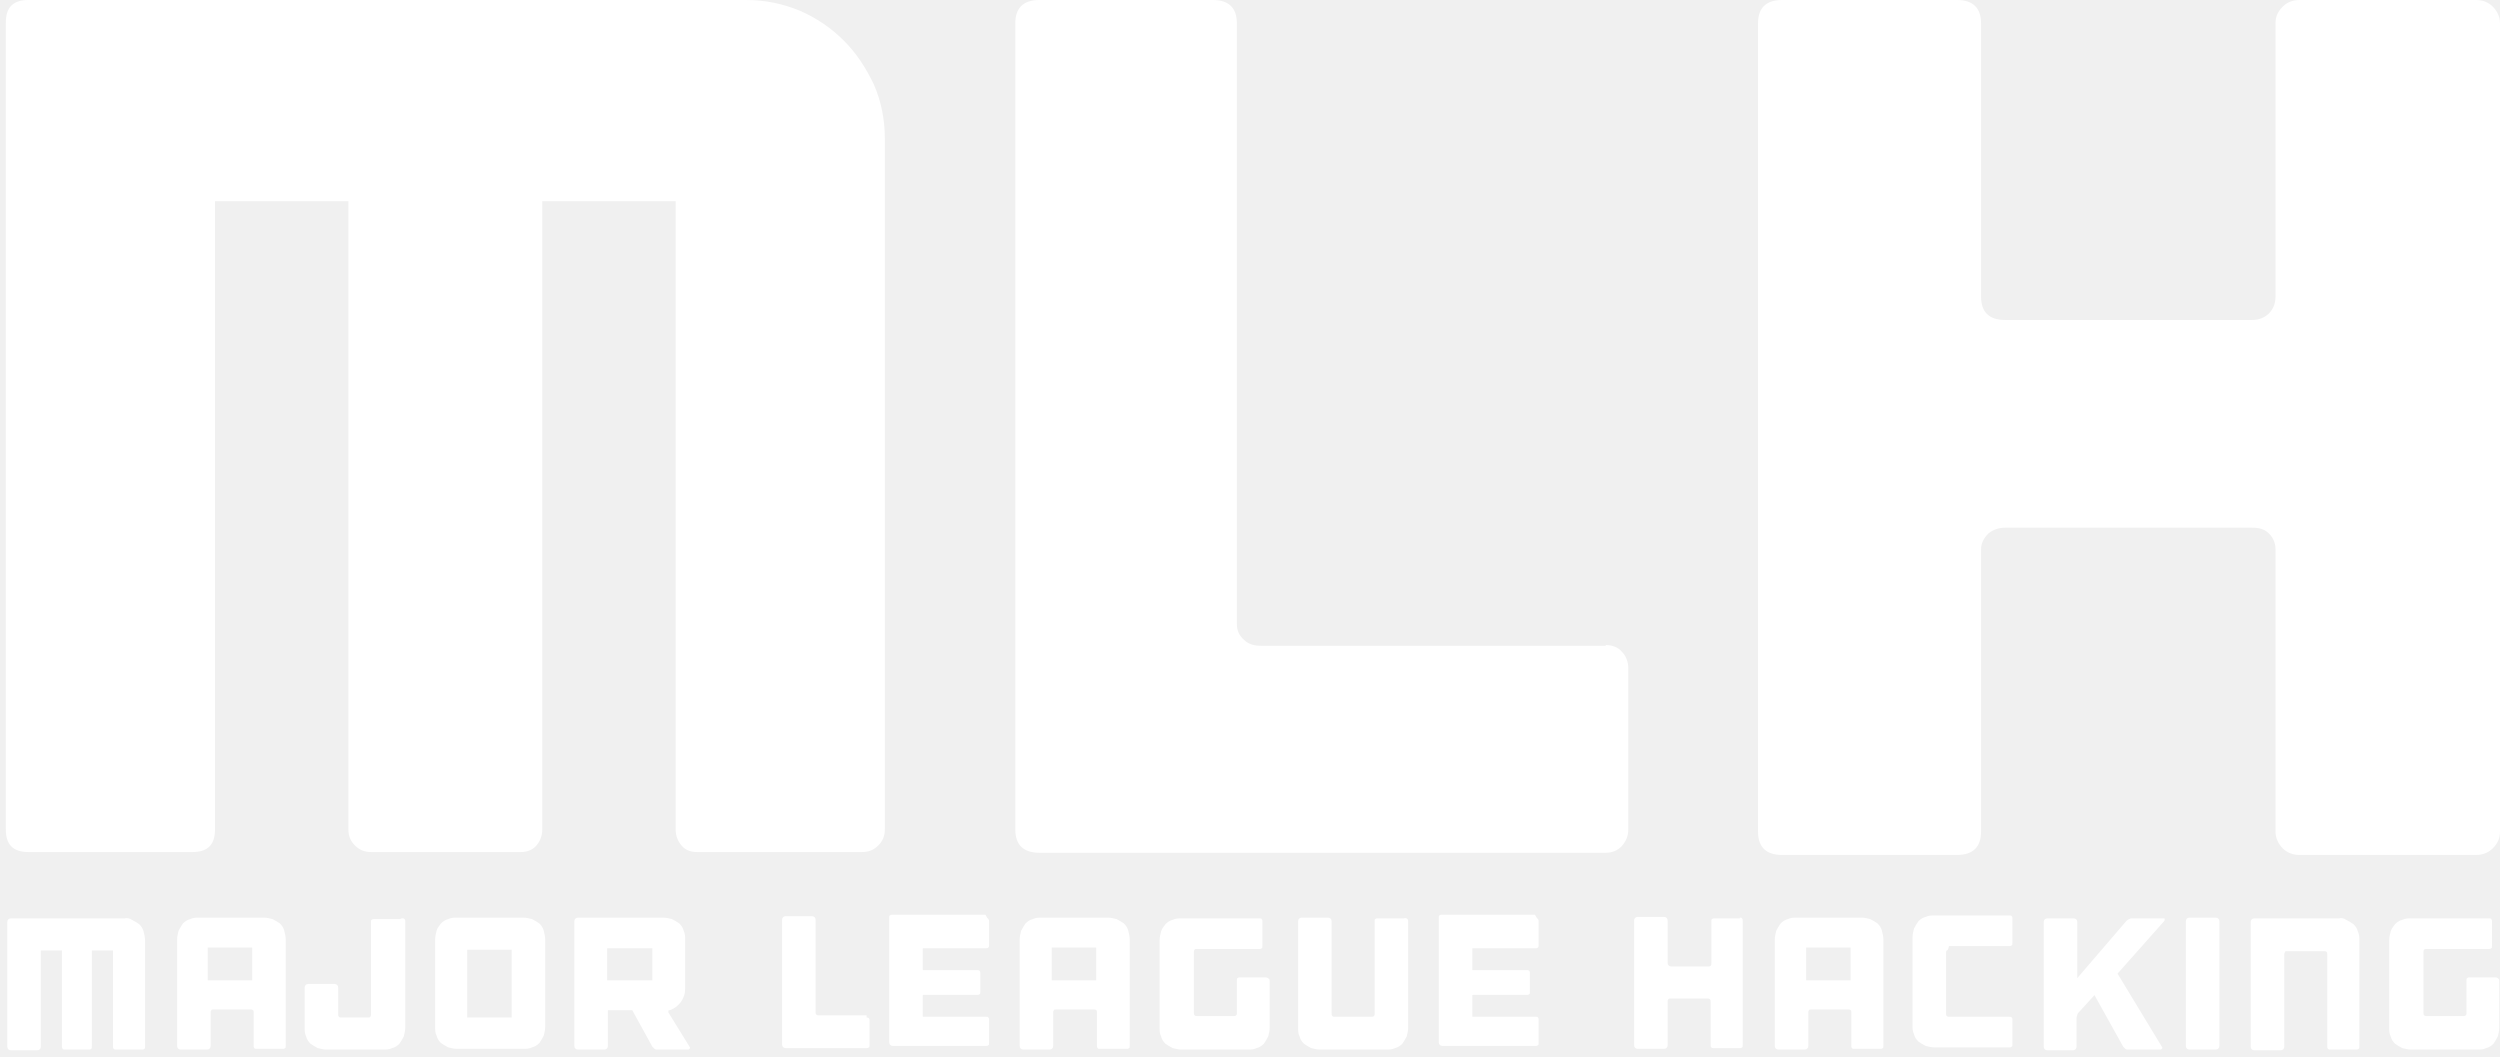
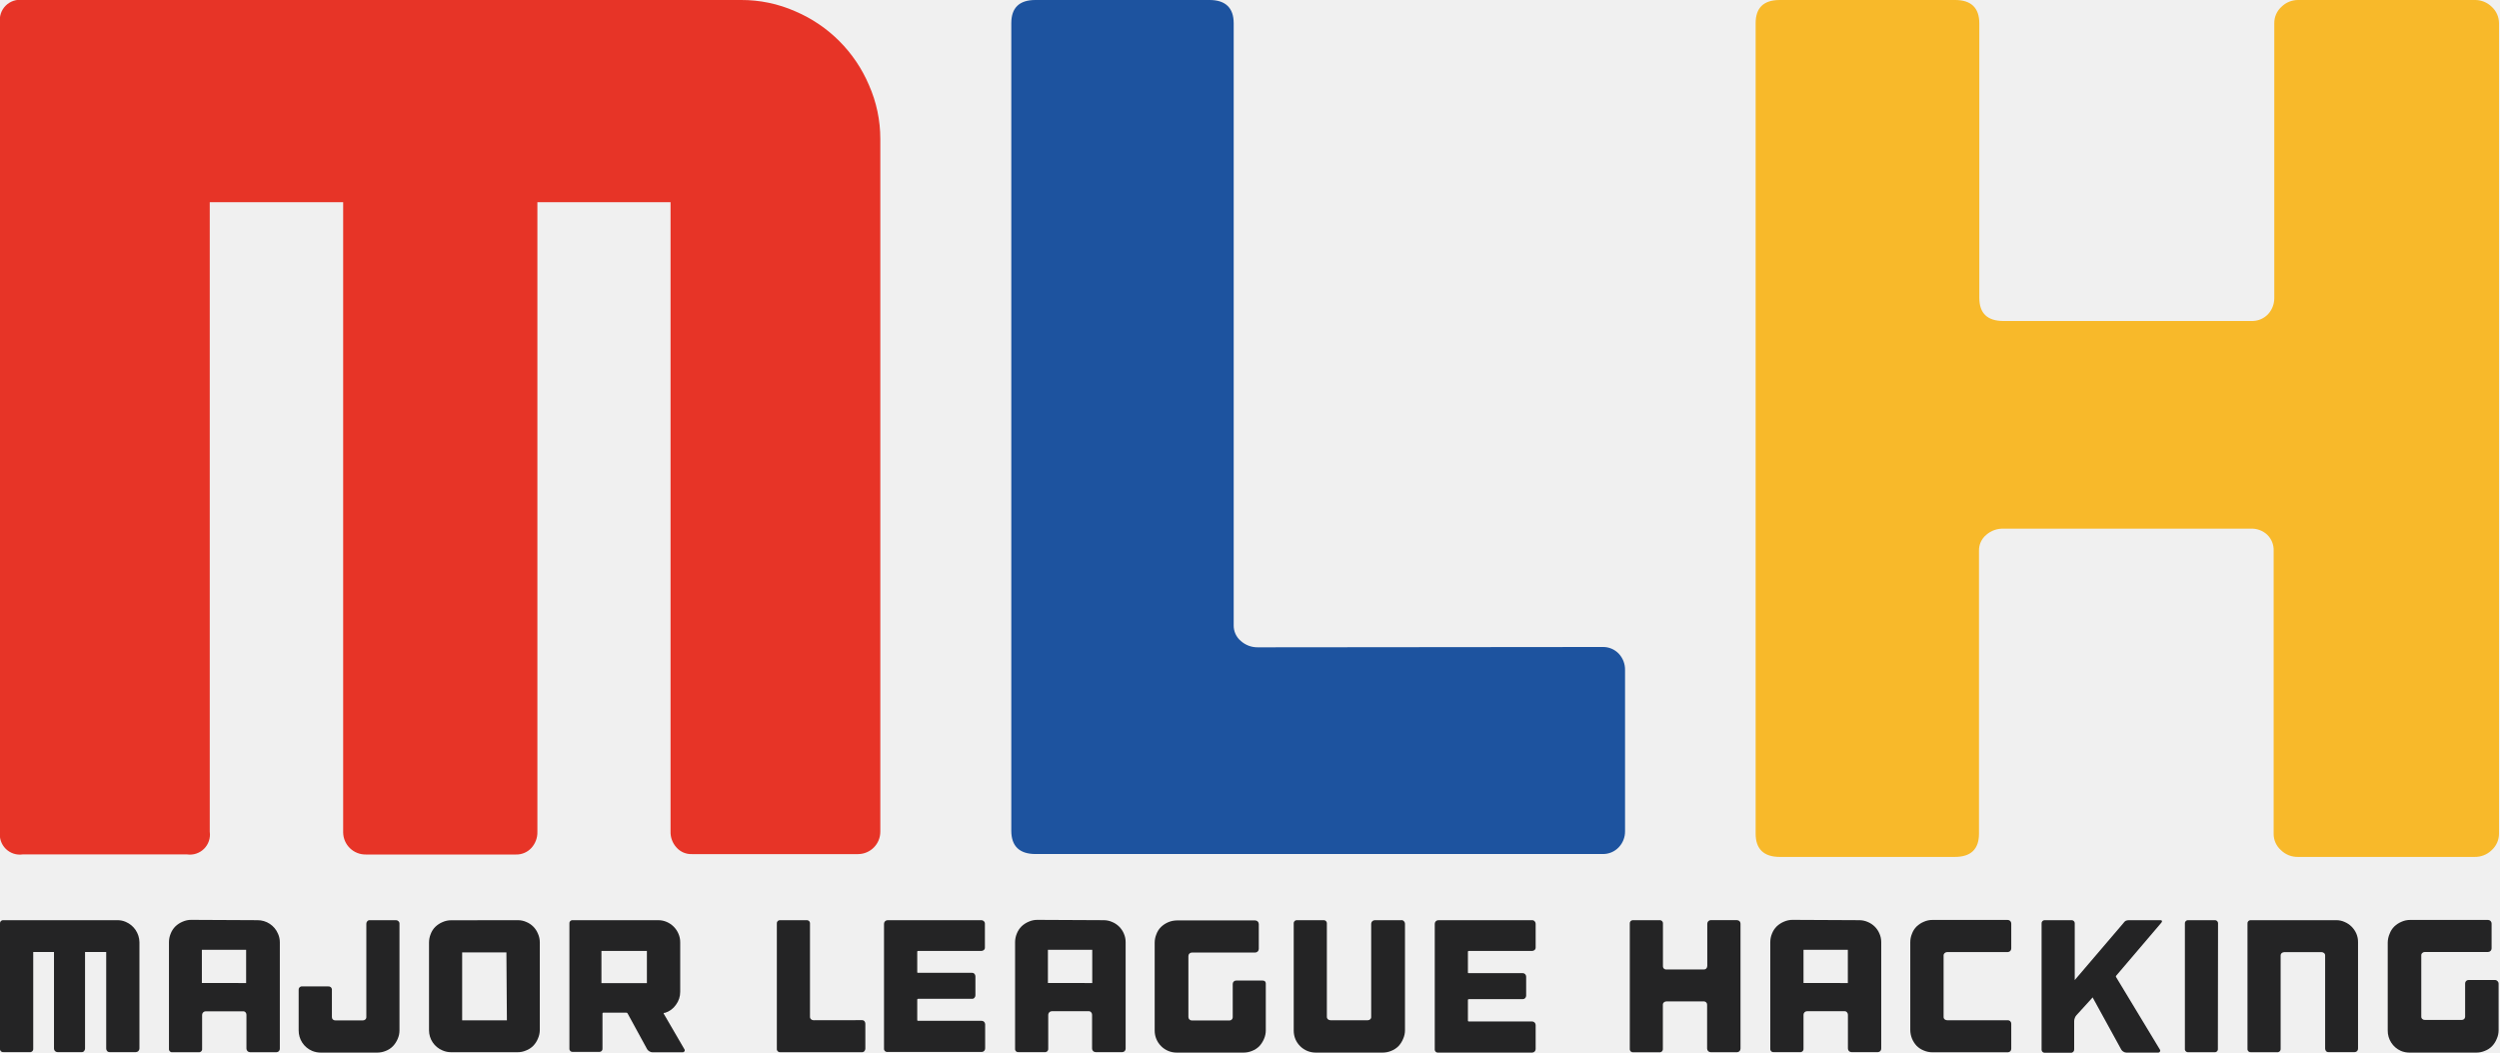
- <svg xmlns="http://www.w3.org/2000/svg" width="343px" height="145px" viewBox="0 0 343 145" version="1.1">
-   <defs />
-   <g id="Page-1" stroke="none" stroke-width="1" fill="none" fill-rule="evenodd">
-     <g id="mlh-logo-white" fill="#FFFFFF">
-       <g id="Layer_1_1_">
-         <g>
-           <g id="Group" transform="translate(1, 125)">
-             <path d="M17.1,1.2 C17.5,1.4 17.8,1.6 18.1,1.8 C18.4,2.1 18.6,2.4 18.7,2.8 C18.8,3.2 18.9,3.6 18.9,4 L18.9,18.6 C18.9,18.7 18.9,18.9 18.8,18.9 C18.7,19 18.6,19 18.5,19 L14.9,19 C14.8,19 14.7,19 14.6,18.9 C14.5,18.8 14.5,18.7 14.5,18.6 L14.5,5.4 L11.6,5.4 L11.6,18.6 C11.6,18.7 11.6,18.9 11.5,18.9 C11.4,19 11.3,19 11.2,19 L7.9,19 C7.8,19 7.6,19 7.6,18.9 C7.5,18.8 7.5,18.7 7.5,18.6 L7.5,5.4 L4.6,5.4 L4.6,18.6 C4.6,18.9 4.4,19.1 4.1,19.1 L0.5,19.1 C0.2,19.1 -1.13686838e-13,18.9 -1.13686838e-13,18.6 L-1.13686838e-13,1.5 C-1.13686838e-13,1.2 0.2,1 0.5,1 L16.1,1 C16.4,0.9 16.8,1 17.1,1.2 L17.1,1.2 Z" id="Shape" />
-             <path d="M35.2,0.9 C35.6,0.9 36,1 36.4,1.1 C36.8,1.3 37.1,1.5 37.4,1.7 C37.7,2 37.9,2.3 38,2.7 C38.1,3.1 38.2,3.5 38.2,3.9 L38.2,18.5 C38.2,18.6 38.2,18.8 38.1,18.8 C38,18.9 37.9,18.9 37.8,18.9 L34.2,18.9 C34.1,18.9 33.9,18.9 33.9,18.8 C33.8,18.7 33.8,18.6 33.8,18.5 L33.8,13.9 C33.8,13.8 33.8,13.6 33.7,13.6 C33.6,13.5 33.5,13.5 33.4,13.5 L28.3,13.5 C28.2,13.5 28,13.5 28,13.6 C27.9,13.7 27.9,13.8 27.9,13.9 L27.9,18.5 C27.9,18.8 27.7,19 27.4,19 L23.8,19 C23.5,19 23.3,18.8 23.3,18.5 L23.3,3.9 C23.3,3.5 23.4,3.1 23.5,2.7 C23.7,2.3 23.9,2 24.1,1.7 C24.4,1.4 24.7,1.2 25.1,1.1 C25.5,0.9 25.9,0.9 26.3,0.9 L35.2,0.9 L35.2,0.9 Z M33.6,9.5 L33.6,5 L27.5,5 L27.5,9.5 L33.6,9.5 L33.6,9.5 Z" id="Shape" />
-             <path d="M54.5,1.1 C54.6,1.2 54.6,1.3 54.6,1.4 L54.6,16 C54.6,16.4 54.5,16.8 54.4,17.2 C54.2,17.6 54,17.9 53.8,18.2 C53.5,18.5 53.2,18.7 52.8,18.8 C52.4,19 52,19 51.6,19 L43.8,19 C43.4,19 43,18.9 42.6,18.8 C42.2,18.6 41.9,18.4 41.6,18.2 C41.3,17.9 41.1,17.6 41,17.2 C40.8,16.8 40.8,16.4 40.8,16 L40.8,10.5 C40.8,10.2 41,10 41.3,10 L44.9,10 C45.2,10 45.4,10.2 45.4,10.5 L45.4,14.2 C45.4,14.3 45.4,14.4 45.5,14.5 C45.6,14.6 45.7,14.6 45.8,14.6 L49.5,14.6 C49.6,14.6 49.8,14.6 49.8,14.5 C49.9,14.4 49.9,14.3 49.9,14.2 L49.9,1.5 C49.9,1.4 49.9,1.2 50,1.2 C50.1,1.1 50.2,1.1 50.3,1.1 L53.9,1.1 C54.2,0.9 54.4,1 54.5,1.1 L54.5,1.1 Z" id="Shape" />
-             <path d="M70.8,0.9 C71.2,0.9 71.6,1 72,1.1 C72.4,1.3 72.7,1.5 73,1.7 C73.3,2 73.5,2.3 73.6,2.7 C73.7,3.1 73.8,3.5 73.8,3.9 L73.8,15.9 C73.8,16.3 73.7,16.7 73.6,17.1 C73.4,17.5 73.2,17.8 73,18.1 C72.7,18.4 72.4,18.6 72,18.7 C71.6,18.9 71.2,18.9 70.8,18.9 L61.7,18.9 C61.3,18.9 60.9,18.8 60.5,18.7 C60.1,18.5 59.8,18.3 59.5,18.1 C59.2,17.8 59,17.5 58.9,17.1 C58.7,16.7 58.7,16.3 58.7,15.9 L58.7,3.9 C58.7,3.5 58.8,3.1 58.9,2.7 C59,2.3 59.3,2 59.5,1.7 C59.8,1.4 60.1,1.2 60.5,1.1 C60.9,0.9 61.3,0.9 61.7,0.9 L70.8,0.9 L70.8,0.9 Z M69.2,5.3 L63.1,5.3 L63.1,14.6 L69.2,14.6 L69.2,5.3 L69.2,5.3 Z" id="Shape" />
-             <path d="M93.6,18.6 C93.7,18.7 93.7,18.8 93.6,18.9 C93.5,19 93.5,19 93.3,19 L89.2,19 C89.1,19 88.9,19 88.8,18.9 L88.5,18.6 L85.8,13.7 C85.8,13.6 85.7,13.6 85.6,13.6 L82.5,13.6 C82.4,13.6 82.4,13.6 82.4,13.7 L82.4,18.5 C82.4,18.8 82.2,19 81.9,19 L78.3,19 C78,19 77.8,18.8 77.8,18.5 L77.8,1.4 C77.8,1.1 78,0.9 78.3,0.9 L90,0.9 C90.4,0.9 90.8,1 91.2,1.1 C91.6,1.3 91.9,1.5 92.2,1.7 C92.5,2 92.7,2.3 92.8,2.7 C93,3.1 93,3.5 93,3.9 L93,10.7 C93,11.4 92.8,11.9 92.4,12.5 C92,13 91.5,13.4 90.9,13.6 L90.8,13.6 C90.7,13.6 90.7,13.7 90.7,13.8 L90.7,13.9 L93.6,18.6 L93.6,18.6 Z M88.5,5.1 L82.3,5.1 L82.3,9.5 L88.5,9.5 L88.5,5.1 L88.5,5.1 Z" id="Shape" />
-             <path d="M117.9,14.6 C118,14.6 118.1,14.6 118.2,14.7 C118.3,14.8 118.3,14.9 118.3,15 L118.3,18.4 C118.3,18.5 118.3,18.7 118.2,18.7 C118.1,18.8 118,18.8 117.9,18.8 L106.8,18.8 C106.5,18.8 106.3,18.6 106.3,18.3 L106.3,1.2 C106.3,0.9 106.5,0.7 106.8,0.7 L110.4,0.7 C110.7,0.7 110.9,0.9 110.9,1.2 L110.9,13.9 C110.9,14 110.9,14.1 111,14.2 C111.1,14.3 111.2,14.3 111.3,14.3 L117.9,14.3 L117.9,14.6 L117.9,14.6 Z" id="Shape" />
-             <path d="M134.6,1.1 C134.7,1.2 134.7,1.3 134.7,1.4 L134.7,2.9 L134.7,3.7 L134.7,4.7 C134.7,4.8 134.7,4.9 134.6,5 C134.5,5.1 134.4,5.1 134.3,5.1 L132.5,5.1 L127.1,5.1 L125.7,5.1 C125.6,5.1 125.6,5.1 125.6,5.2 L125.6,8 C125.6,8.1 125.6,8.1 125.7,8.1 L133.1,8.1 C133.2,8.1 133.3,8.1 133.4,8.2 C133.5,8.3 133.5,8.4 133.5,8.5 L133.5,11.1 C133.5,11.2 133.5,11.4 133.4,11.4 C133.3,11.5 133.2,11.5 133.1,11.5 L125.7,11.5 C125.6,11.5 125.6,11.5 125.6,11.6 L125.6,12.9 L125.6,12.9 L125.6,14.4 C125.6,14.5 125.6,14.5 125.7,14.5 L126.8,14.5 L132.6,14.5 L134.3,14.5 C134.4,14.5 134.6,14.5 134.6,14.6 C134.7,14.7 134.7,14.8 134.7,14.9 L134.7,15.9 L134.7,17.2 L134.7,18.1 C134.7,18.2 134.7,18.4 134.6,18.4 C134.5,18.5 134.4,18.5 134.3,18.5 L132.8,18.5 L123,18.5 L121.5,18.5 C121.2,18.5 121,18.3 121,18 L121,17.1 L121,2.1 L121,0.9 C121,0.8 121,0.6 121.1,0.6 C121.2,0.5 121.3,0.5 121.4,0.5 L123.3,0.5 L133.4,0.5 L134.2,0.5 C134.4,0.9 134.5,1 134.6,1.1 L134.6,1.1 Z" id="Shape" />
-             <path d="M151,0.9 C151.4,0.9 151.8,1 152.2,1.1 C152.6,1.3 152.9,1.5 153.2,1.7 C153.5,2 153.7,2.3 153.8,2.7 C153.9,3.1 154,3.5 154,3.9 L154,18.5 C154,18.6 154,18.8 153.9,18.8 C153.8,18.9 153.7,18.9 153.6,18.9 L149.9,18.9 C149.8,18.9 149.6,18.9 149.6,18.8 C149.5,18.7 149.5,18.6 149.5,18.5 L149.5,13.9 C149.5,13.8 149.5,13.6 149.4,13.6 C149.3,13.5 149.2,13.5 149.1,13.5 L143.9,13.5 C143.8,13.5 143.6,13.5 143.6,13.6 C143.5,13.7 143.5,13.8 143.5,13.9 L143.5,18.5 C143.5,18.8 143.3,19 143,19 L139.4,19 C139.1,19 138.9,18.8 138.9,18.5 L138.9,3.9 C138.9,3.5 139,3.1 139.1,2.7 C139.3,2.3 139.5,2 139.7,1.7 C140,1.4 140.3,1.2 140.7,1.1 C141.1,0.9 141.5,0.9 141.9,0.9 L151,0.9 L151,0.9 Z M149.4,9.5 L149.4,5 L143.3,5 L143.3,9.5 L149.4,9.5 L149.4,9.5 Z" id="Shape" />
-             <path d="M173.1,9.3 C173.2,9.4 173.2,9.5 173.2,9.6 L173.2,16 C173.2,16.4 173.1,16.8 173,17.2 C172.8,17.6 172.6,17.9 172.4,18.2 C172.1,18.5 171.8,18.7 171.4,18.8 C171,19 170.6,19 170.2,19 L161.1,19 C160.7,19 160.3,18.9 159.9,18.8 C159.5,18.6 159.2,18.4 158.9,18.2 C158.6,17.9 158.4,17.6 158.3,17.2 C158.1,16.8 158.1,16.4 158.1,16 L158.1,4 C158.1,3.6 158.2,3.2 158.3,2.8 C158.4,2.4 158.7,2.1 158.9,1.8 C159.2,1.5 159.5,1.3 159.9,1.2 C160.3,1 160.7,1 161.1,1 L171.8,1 C171.9,1 172.1,1 172.1,1.1 C172.2,1.2 172.2,1.3 172.2,1.4 L172.2,4.8 C172.2,4.9 172.2,5.1 172.1,5.1 C172,5.2 171.9,5.2 171.8,5.2 L163.2,5.2 C163.1,5.2 162.9,5.2 162.9,5.3 C162.8,5.4 162.8,5.5 162.8,5.6 L162.8,14 C162.8,14.1 162.8,14.2 162.9,14.3 C163,14.4 163.1,14.4 163.2,14.4 L168.3,14.4 C168.4,14.4 168.5,14.4 168.6,14.3 C168.7,14.2 168.7,14.1 168.7,14 L168.7,9.5 C168.7,9.4 168.7,9.2 168.8,9.2 C168.9,9.1 169,9.1 169.1,9.1 L172.7,9.1 C172.8,9.1 173,9.2 173.1,9.3 L173.1,9.3 Z" id="Shape" />
-             <path d="M192.1,1.1 C192.2,1.2 192.2,1.3 192.2,1.4 L192.2,16 C192.2,16.4 192.1,16.8 192,17.2 C191.8,17.6 191.6,17.9 191.4,18.2 C191.1,18.5 190.8,18.7 190.4,18.8 C190,19 189.6,19 189.2,19 L180.1,19 C179.7,19 179.3,18.9 178.9,18.8 C178.5,18.6 178.2,18.4 177.9,18.2 C177.6,17.9 177.4,17.6 177.3,17.2 C177.1,16.8 177.1,16.4 177.1,16 L177.1,1.4 C177.1,1.1 177.3,0.9 177.6,0.9 L181.2,0.9 C181.5,0.9 181.7,1.1 181.7,1.4 L181.7,14.1 C181.7,14.2 181.7,14.3 181.8,14.4 C181.9,14.5 182,14.5 182.1,14.5 L187.2,14.5 C187.3,14.5 187.4,14.5 187.5,14.4 C187.6,14.3 187.6,14.2 187.6,14.1 L187.6,1.4 C187.6,1.3 187.6,1.1 187.7,1.1 C187.8,1 187.9,1 188,1 L191.6,1 C191.9,0.9 192,1 192.1,1.1 L192.1,1.1 Z" id="Shape" />
-             <path d="M210,1.1 C210.1,1.2 210.1,1.3 210.1,1.4 L210.1,2.9 L210.1,3.7 L210.1,4.7 C210.1,4.8 210.1,4.9 210,5 C209.9,5.1 209.8,5.1 209.7,5.1 L207.9,5.1 L202.5,5.1 L201.1,5.1 C201,5.1 201,5.1 201,5.2 L201,8 C201,8.1 201,8.1 201.1,8.1 L208.5,8.1 C208.6,8.1 208.7,8.1 208.8,8.2 C208.9,8.3 208.9,8.4 208.9,8.5 L208.9,11.1 C208.9,11.2 208.9,11.4 208.8,11.4 C208.7,11.5 208.6,11.5 208.5,11.5 L201.1,11.5 C201,11.5 201,11.5 201,11.6 L201,12.9 L201,12.9 L201,14.4 C201,14.5 201,14.5 201.1,14.5 L202.2,14.5 L208,14.5 L209.7,14.5 C209.8,14.5 210,14.5 210,14.6 C210.1,14.7 210.1,14.8 210.1,14.9 L210.1,15.9 L210.1,17.2 L210.1,18.1 C210.1,18.2 210.1,18.4 210,18.4 C209.9,18.5 209.8,18.5 209.7,18.5 L208.2,18.5 L198.4,18.5 L196.9,18.5 C196.6,18.5 196.4,18.3 196.4,18 L196.4,17.1 L196.4,2.1 L196.4,0.9 C196.4,0.8 196.4,0.6 196.5,0.6 C196.6,0.5 196.7,0.5 196.8,0.5 L198.7,0.5 L208.8,0.5 L209.6,0.5 C209.8,0.9 209.9,1 210,1.1 L210,1.1 Z" id="Shape" />
-             <path d="M237.7,0.9 C237.8,0.9 238,0.9 238,1 C238.1,1.1 238.1,1.2 238.1,1.3 L238.1,18.4 C238.1,18.5 238.1,18.7 238,18.7 C237.9,18.8 237.8,18.8 237.7,18.8 L234.1,18.8 C234,18.8 233.8,18.8 233.8,18.7 C233.7,18.6 233.7,18.5 233.7,18.4 L233.7,12.4 C233.7,12.3 233.7,12.2 233.6,12.1 C233.5,12 233.4,12 233.3,12 L228.2,12 C228.1,12 227.9,12 227.9,12.1 C227.8,12.2 227.8,12.3 227.8,12.4 L227.8,18.4 C227.8,18.7 227.6,18.9 227.3,18.9 L223.7,18.9 C223.4,18.9 223.2,18.7 223.2,18.4 L223.2,1.3 C223.2,1 223.4,0.8 223.7,0.8 L227.3,0.8 C227.6,0.8 227.8,1 227.8,1.3 L227.8,7.1 C227.8,7.4 228,7.6 228.3,7.6 L233.4,7.6 C233.5,7.6 233.6,7.6 233.7,7.5 C233.8,7.4 233.8,7.3 233.8,7.2 L233.8,1.4 C233.8,1.3 233.8,1.1 233.9,1.1 C234,1 234.1,1 234.2,1 L237.7,1 L237.7,0.9 L237.7,0.9 L237.7,0.9 Z" id="Shape" />
-             <path d="M254.4,0.9 C254.8,0.9 255.2,1 255.6,1.1 C256,1.3 256.3,1.5 256.6,1.7 C256.9,2 257.1,2.3 257.2,2.7 C257.3,3.1 257.4,3.5 257.4,3.9 L257.4,18.5 C257.4,18.6 257.4,18.8 257.3,18.8 C257.2,18.9 257.1,18.9 257,18.9 L253.4,18.9 C253.3,18.9 253.1,18.9 253.1,18.8 C253,18.7 253,18.6 253,18.5 L253,13.9 C253,13.8 253,13.6 252.9,13.6 C252.8,13.5 252.7,13.5 252.6,13.5 L247.5,13.5 C247.4,13.5 247.2,13.5 247.2,13.6 C247.1,13.7 247.1,13.8 247.1,13.9 L247.1,18.5 C247.1,18.8 246.9,19 246.6,19 L243,19 C242.7,19 242.5,18.8 242.5,18.5 L242.5,3.9 C242.5,3.5 242.6,3.1 242.7,2.7 C242.9,2.3 243.1,2 243.3,1.7 C243.6,1.4 243.9,1.2 244.3,1.1 C244.7,0.9 245.1,0.9 245.5,0.9 L254.4,0.9 L254.4,0.9 Z M252.9,9.5 L252.9,5 L246.8,5 L246.8,9.5 L252.9,9.5 L252.9,9.5 Z" id="Shape" />
-             <path d="M266.1,5.4 C266,5.5 266,5.6 266,5.7 L266,14.1 C266,14.2 266,14.3 266.1,14.4 C266.2,14.5 266.3,14.5 266.4,14.5 L274.7,14.5 C274.8,14.5 275,14.5 275,14.6 C275.1,14.7 275.1,14.8 275.1,14.9 L275.1,18.3 C275.1,18.4 275.1,18.6 275,18.6 C274.9,18.7 274.8,18.7 274.7,18.7 L269.3,18.7 L264.9,18.7 L264.4,18.7 C264,18.7 263.6,18.6 263.2,18.5 C262.8,18.3 262.5,18.1 262.2,17.9 C261.9,17.6 261.7,17.3 261.6,16.9 C261.4,16.5 261.4,16.1 261.4,15.7 L261.4,15.2 L261.4,13.3 L261.4,7.3 L261.4,5.6 L261.4,3.6 C261.4,3.2 261.5,2.8 261.6,2.4 C261.8,2 262,1.7 262.2,1.4 C262.5,1.1 262.8,0.9 263.2,0.8 C263.6,0.6 264,0.6 264.4,0.6 L264.9,0.6 L274.7,0.6 C274.8,0.6 275,0.6 275,0.7 C275.1,0.8 275.1,0.9 275.1,1 L275.1,4.4 C275.1,4.5 275.1,4.7 275,4.7 C274.9,4.8 274.8,4.8 274.7,4.8 L266.4,4.8 C266.3,5.3 266.2,5.4 266.1,5.4 L266.1,5.4 Z" id="Shape" />
-             <path d="M289.6,8.5 C289.5,8.6 289.5,8.6 289.6,8.7 L295.6,18.6 C295.7,18.7 295.7,18.8 295.6,18.9 C295.5,19 295.5,19 295.3,19 L291,19 C290.9,19 290.7,19 290.6,18.9 C290.5,18.8 290.4,18.7 290.3,18.6 L286.4,11.6 C286.3,11.5 286.3,11.5 286.3,11.6 L284.2,13.9 C284.1,14 284,14.1 284,14.3 C283.9,14.5 283.9,14.6 283.9,14.8 L283.9,18.6 C283.9,18.9 283.7,19.1 283.4,19.1 L279.9,19.1 C279.6,19.1 279.4,18.9 279.4,18.6 L279.4,1.5 C279.4,1.2 279.6,1 279.9,1 L283.5,1 C283.8,1 284,1.2 284,1.5 L284,9.2 L290.7,1.4 C290.8,1.3 290.9,1.2 291.1,1.1 C291.3,1 291.4,1 291.5,1 L295.8,1 C295.9,1 296,1 296,1.1 C296,1.2 296,1.3 295.9,1.4 L289.6,8.5 L289.6,8.5 Z" id="Shape" />
-             <path d="M303.5,18.5 C303.5,18.8 303.3,19 303,19 L299.4,19 C299.1,19 298.9,18.8 298.9,18.5 L298.9,1.4 C298.9,1.1 299.1,0.9 299.4,0.9 L303,0.9 C303.3,0.9 303.5,1.1 303.5,1.4 L303.5,18.5 L303.5,18.5 Z" id="Shape" />
-             <path d="M320.9,1.2 C321.3,1.4 321.6,1.6 321.9,1.8 C322.2,2.1 322.4,2.4 322.5,2.8 C322.7,3.2 322.7,3.6 322.7,4 L322.7,18.6 C322.7,18.7 322.7,18.9 322.6,18.9 C322.5,19 322.4,19 322.3,19 L318.7,19 C318.6,19 318.5,19 318.4,18.9 C318.3,18.8 318.3,18.7 318.3,18.6 L318.3,5.9 C318.3,5.8 318.3,5.7 318.2,5.6 C318.1,5.5 318,5.5 317.9,5.5 L312.8,5.5 C312.7,5.5 312.5,5.5 312.5,5.6 C312.5,5.7 312.4,5.8 312.4,5.9 L312.4,18.6 C312.4,18.9 312.2,19.1 311.9,19.1 L308.3,19.1 C308,19.1 307.8,18.9 307.8,18.6 L307.8,1.5 C307.8,1.2 308,1 308.3,1 L320,1 C320.2,0.9 320.6,1 320.9,1.2 L320.9,1.2 Z" id="Shape" />
-             <path d="M341.8,9.3 C341.9,9.4 341.9,9.5 341.9,9.6 L341.9,16 C341.9,16.4 341.8,16.8 341.7,17.2 C341.5,17.6 341.3,17.9 341.1,18.2 C340.8,18.5 340.5,18.7 340.1,18.8 C339.7,19 339.3,19 338.9,19 L329.8,19 C329.4,19 329,18.9 328.6,18.8 C328.2,18.6 327.9,18.4 327.6,18.2 C327.3,17.9 327.1,17.6 327,17.2 C326.8,16.8 326.8,16.4 326.8,16 L326.8,4 C326.8,3.6 326.9,3.2 327,2.8 C327.1,2.4 327.4,2.1 327.6,1.8 C327.9,1.5 328.2,1.3 328.6,1.2 C329,1 329.4,1 329.8,1 L340.5,1 C340.6,1 340.8,1 340.8,1.1 C340.9,1.2 340.9,1.3 340.9,1.4 L340.9,4.8 C340.9,4.9 340.9,5.1 340.8,5.1 C340.7,5.2 340.6,5.2 340.5,5.2 L331.9,5.2 C331.8,5.2 331.6,5.2 331.6,5.3 C331.5,5.4 331.5,5.5 331.5,5.6 L331.5,14 C331.5,14.1 331.5,14.2 331.6,14.3 C331.7,14.4 331.8,14.4 331.9,14.4 L337,14.4 C337.1,14.4 337.2,14.4 337.3,14.3 C337.4,14.2 337.4,14.1 337.4,14 L337.4,9.5 C337.4,9.4 337.4,9.2 337.5,9.2 C337.6,9.1 337.7,9.1 337.8,9.1 L341.4,9.1 C341.6,9.1 341.7,9.2 341.8,9.3 L341.8,9.3 Z" id="Shape" />
-           </g>
-           <path d="M109.8,1.5 C112.1,2.5 114.1,3.9 115.8,5.6 C117.5,7.3 118.8,9.3 119.9,11.6 C120.9,13.9 121.4,16.4 121.4,19 L121.4,113.8 C121.4,114.7 121.1,115.4 120.5,116 C119.9,116.6 119.2,116.9 118.3,116.9 L95.6,116.9 C94.7,116.9 94,116.6 93.5,116 C93,115.4 92.7,114.7 92.7,113.8 L92.7,27.6 L74.4,27.6 L74.4,113.8 C74.4,114.7 74.1,115.4 73.6,116 C73.1,116.6 72.3,116.9 71.5,116.9 L50.9,116.9 C50,116.9 49.3,116.6 48.7,116 C48.1,115.4 47.8,114.7 47.8,113.8 L47.8,27.6 L29.5,27.6 L29.5,113.8 C29.5,115.9 28.5,116.9 26.4,116.9 L3.9,116.9 C1.8,116.9 0.8,115.9 0.8,113.8 L0.8,3.1 C0.8,1 1.8,0 3.9,0 L102.3,0 C105,0 107.4,0.5 109.8,1.5 L109.8,1.5 Z" id="Shape" />
-           <path d="M220.3,88.5 C221.2,88.5 222,88.8 222.5,89.4 C223.1,90 223.4,90.8 223.4,91.7 L223.4,113.8 C223.4,114.7 223.1,115.4 222.5,116.1 C221.9,116.7 221.2,117 220.3,117 L142.6,117 C140.4,117 139.3,115.9 139.3,113.8 L139.3,3.2 C139.3,1.1 140.4,0 142.6,0 L166.4,0 C168.6,0 169.7,1.1 169.7,3.2 L169.7,85.6 C169.7,86.5 170,87.2 170.7,87.8 C171.3,88.4 172.1,88.6 173,88.6 L220.3,88.6 L220.3,88.5 L220.3,88.5 L220.3,88.5 Z" id="Shape" />
-           <path d="M339.7,0 C340.6,0 341.4,0.3 342,0.9 C342.6,1.5 343,2.3 343,3.2 L343,114.1 C343,115 342.7,115.7 342,116.4 C341.4,117 340.6,117.3 339.7,117.3 L315.5,117.3 C314.6,117.3 313.8,117 313.2,116.4 C312.6,115.8 312.2,115 312.2,114.1 L312.2,75.4 C312.2,74.5 311.9,73.8 311.3,73.2 C310.7,72.6 310,72.4 309,72.4 L275.1,72.4 C274.2,72.4 273.4,72.7 272.8,73.2 C272.2,73.8 271.8,74.5 271.8,75.4 L271.8,114.1 C271.8,116.2 270.7,117.3 268.5,117.3 L244.5,117.3 C242.3,117.3 241.2,116.2 241.2,114.1 L241.2,3.2 C241.2,1.1 242.3,0 244.5,0 L268.5,0 C270.7,0 271.8,1.1 271.8,3.2 L271.8,40.7 C271.8,42.8 272.9,43.9 275.1,43.9 L309,43.9 C309.9,43.9 310.7,43.6 311.3,43 C311.9,42.4 312.2,41.6 312.2,40.7 L312.2,3.2 C312.2,2.3 312.5,1.6 313.2,0.9 C313.8,0.3 314.6,0 315.5,0 L339.7,0 L339.7,0 Z" id="Shape" />
+ <svg xmlns="http://www.w3.org/2000/svg" viewBox="0 0 310.59 130.78">
+   <defs>
+     <style>.cls-1{fill:#242425;}.cls-2{fill:#e73427;}.cls-3{fill:#1d539f;}.cls-4{fill:#f8b92a;}</style>
+   </defs>
+   <g id="Layer_2" data-name="Layer 2">
+     <g id="Layer_1-2" data-name="Layer 1">
+       <g id="mlh-logo-color-dark">
+         <g id="Major_League_Hacking" data-name="Major League Hacking">
+           <path class="cls-1" d="M15.65,114.54a2.79,2.79,0,0,1,1.68,2.51v13.22a.45.45,0,0,1-.45.44H13.62a.39.39,0,0,1-.3-.12.47.47,0,0,1-.12-.32v-12H10.57v12a.45.45,0,0,1-.12.31.34.34,0,0,1-.3.13h-3a.44.44,0,0,1-.44-.44h0v-12H4.13v12a.39.39,0,0,1-.33.44H.45A.4.4,0,0,1,0,130.4V114.76a.39.39,0,0,1,.33-.44H14.57A2.52,2.52,0,0,1,15.65,114.54Z" />
+           <path class="cls-1" d="M32,114.32A2.75,2.75,0,0,1,34.55,116a2.56,2.56,0,0,1,.23,1.06v13.22a.42.42,0,0,1-.42.44H31.08a.45.45,0,0,1-.45-.44h0v-4.2a.44.44,0,0,0-.11-.31.38.38,0,0,0-.31-.13H25.57a.45.45,0,0,0-.45.44h0v4.2a.38.38,0,0,1-.32.44H21.45a.38.38,0,0,1-.45-.32V117.06a2.75,2.75,0,0,1,.21-1.06,2.6,2.6,0,0,1,.59-.91,2.91,2.91,0,0,1,.91-.59,2.58,2.58,0,0,1,1.06-.22Zm-1.41,7.81V118h-5.5v4.12Z" />
+           <path class="cls-1" d="M49.52,114.45a.37.37,0,0,1,.13.31V128a2.58,2.58,0,0,1-.22,1.06,3,3,0,0,1-.59.91,2.47,2.47,0,0,1-.9.59,2.8,2.8,0,0,1-1.07.21h-7a2.8,2.8,0,0,1-1.07-.21A2.74,2.74,0,0,1,37.12,128v-5a.4.4,0,0,1,.33-.45H40.8a.41.41,0,0,1,.45.33v3.47a.41.41,0,0,0,.12.31.46.46,0,0,0,.32.11h3.4a.44.44,0,0,0,.31-.11.38.38,0,0,0,.13-.31V114.76a.45.45,0,0,1,.12-.31.37.37,0,0,1,.31-.13h3.26A.39.39,0,0,1,49.52,114.45Z" />
+           <path class="cls-1" d="M64.35,114.32a2.58,2.58,0,0,1,1.06.22A2.64,2.64,0,0,1,66.86,116a2.56,2.56,0,0,1,.23,1.06v10.89a2.64,2.64,0,0,1-.23,1.07,2.78,2.78,0,0,1-.58.9,2.51,2.51,0,0,1-.91.59,2.54,2.54,0,0,1-1.06.21H56.05A2.61,2.61,0,0,1,55,130.5a2.71,2.71,0,0,1-1.68-2.5V117.11a2.8,2.8,0,0,1,.21-1.07,2.45,2.45,0,0,1,.58-.9,2.91,2.91,0,0,1,.91-.59,2.55,2.55,0,0,1,1.06-.22Zm-1.41,4h-5.5v8.44H63Z" />
+           <path class="cls-1" d="M85.06,130.35a.22.22,0,0,1,0,.27.27.27,0,0,1-.25.11H81.09a.7.7,0,0,1-.37-.11.75.75,0,0,1-.29-.27L78,125.9a.17.17,0,0,0-.17-.09H75a.1.1,0,0,0-.12.08,0,0,0,0,0,0,0v4.36a.38.38,0,0,1-.34.43H71.21a.39.39,0,0,1-.44-.32.24.24,0,0,1,0-.12V114.76a.38.38,0,0,1,.32-.44H81.81a2.62,2.62,0,0,1,1.06.22A2.78,2.78,0,0,1,84.32,116a2.58,2.58,0,0,1,.22,1.06v6.16a2.66,2.66,0,0,1-.53,1.61,2.58,2.58,0,0,1-1.35,1h-.07c-.11,0-.14.08-.08.14v0ZM80.4,118.14H74.75v4H80.4Z" />
+           <path class="cls-1" d="M107.12,126.74a.39.39,0,0,1,.31.12.47.47,0,0,1,.12.32v3.1a.45.45,0,0,1-.12.31.37.37,0,0,1-.31.13H97a.4.4,0,0,1-.45-.32V114.76a.39.39,0,0,1,.33-.44h3.35a.39.39,0,0,1,.44.33.2.2,0,0,1,0,.11v11.56a.4.4,0,0,0,.13.31.47.47,0,0,0,.32.12Z" />
+           <path class="cls-1" d="M122.28,114.45a.4.4,0,0,1,.13.31v2.95a.37.37,0,0,1-.13.31.45.45,0,0,1-.31.12h-7.86a.09.09,0,0,0-.11.08s0,0,0,0v2.55c0,.06,0,.09.11.09h6.7a.37.37,0,0,1,.3.13.45.45,0,0,1,.12.31v2.35a.45.45,0,0,1-.12.31.37.37,0,0,1-.3.13h-6.7a.1.1,0,0,0-.11.08,0,0,0,0,0,0,0v2.53a.09.09,0,0,0,.07.12H122a.44.44,0,0,1,.44.43v3a.43.43,0,0,1-.43.44H110.32a.4.4,0,0,1-.45-.32V114.76a.45.45,0,0,1,.45-.44H122A.42.42,0,0,1,122.28,114.45Z" />
+           <path class="cls-1" d="M137.15,114.32a2.6,2.6,0,0,1,1.07.22,2.69,2.69,0,0,1,1.46,1.45,2.55,2.55,0,0,1,.22,1.06v13.22a.42.42,0,0,1-.42.44h-3.31a.44.44,0,0,1-.44-.44h0v-4.2a.45.45,0,0,0-.12-.31.37.37,0,0,0-.31-.13h-4.57a.45.45,0,0,0-.45.44h0v4.2a.39.39,0,0,1-.33.44H126.6a.38.38,0,0,1-.44-.32.24.24,0,0,1,0-.12V117.06a2.75,2.75,0,0,1,.21-1.06,2.6,2.6,0,0,1,.59-.91,2.91,2.91,0,0,1,.91-.59,2.55,2.55,0,0,1,1.06-.22Zm-1.4,7.81V118h-5.51v4.12Z" />
+           <path class="cls-1" d="M157.2,121.9a.41.41,0,0,1,.12.32V128a2.58,2.58,0,0,1-.22,1.06,3.21,3.21,0,0,1-.58.91,2.6,2.6,0,0,1-.91.59,2.78,2.78,0,0,1-1.06.21h-8.3a2.73,2.73,0,0,1-2.74-2.74v-10.9a2.78,2.78,0,0,1,.21-1.06,2.44,2.44,0,0,1,.58-.91,3,3,0,0,1,.9-.59,2.81,2.81,0,0,1,1.07-.22H156a.45.45,0,0,1,.45.45h0v3.09a.45.45,0,0,1-.45.45h-7.85a.47.47,0,0,0-.32.12.44.44,0,0,0-.13.31v7.59a.42.42,0,0,0,.13.3.43.43,0,0,0,.32.12h4.64a.4.4,0,0,0,.42-.38v-4.14a.42.42,0,0,1,.42-.44h3.28A.43.43,0,0,1,157.2,121.9Z" />
+           <path class="cls-1" d="M174.49,114.45a.44.44,0,0,1,.13.31V128a2.59,2.59,0,0,1-.23,1.06,3,3,0,0,1-.58.91,2.6,2.6,0,0,1-.91.59,2.8,2.8,0,0,1-1.07.21h-8.3a2.78,2.78,0,0,1-1.06-.21A2.75,2.75,0,0,1,161,129.1a2.8,2.8,0,0,1-.21-1.07V114.76a.39.39,0,0,1,.33-.44h3.35a.39.39,0,0,1,.44.33.2.2,0,0,1,0,.11v11.56a.4.4,0,0,0,.13.31.47.47,0,0,0,.32.12H170a.42.42,0,0,0,.3-.12.37.37,0,0,0,.12-.31V114.76a.45.45,0,0,1,.45-.44h3.26A.39.39,0,0,1,174.49,114.45Z" />
+           <path class="cls-1" d="M190.73,114.45a.44.44,0,0,1,.13.31v2.95a.4.4,0,0,1-.13.31.47.47,0,0,1-.32.12h-7.85a.1.1,0,0,0-.12.08v2.59c0,.06,0,.09.12.09h6.7a.39.39,0,0,1,.3.13.45.45,0,0,1,.12.31v2.35a.45.45,0,0,1-.12.31.39.39,0,0,1-.3.13h-6.7a.11.11,0,0,0-.12.08v2.57a.1.1,0,0,0,.08.12h7.89a.45.45,0,0,1,.45.43v3a.44.44,0,0,1-.43.44H178.77a.39.39,0,0,1-.45-.32.24.24,0,0,1,0-.12V114.76a.45.45,0,0,1,.45-.44h11.64A.42.42,0,0,1,190.73,114.45Z" />
+           <path class="cls-1" d="M215.88,114.32a.42.42,0,0,1,.44.42v15.54a.43.43,0,0,1-.43.44h-3.27a.45.45,0,0,1-.45-.44h0v-5.45a.4.4,0,0,0-.38-.42h-4.67a.45.45,0,0,0-.32.12.37.37,0,0,0-.13.31v5.45a.39.39,0,0,1-.33.44.21.21,0,0,1-.11,0H203a.39.39,0,0,1-.44-.33.2.2,0,0,1,0-.11V114.76a.39.39,0,0,1,.33-.44h3.35a.39.39,0,0,1,.44.33.2.2,0,0,1,0,.11V120a.39.39,0,0,0,.33.44h4.75a.39.39,0,0,0,.31-.12.47.47,0,0,0,.12-.32v-5.25a.45.45,0,0,1,.45-.44h3.25Z" />
+           <path class="cls-1" d="M231.06,114.32a2.6,2.6,0,0,1,1.07.22,2.69,2.69,0,0,1,1.46,1.45,2.55,2.55,0,0,1,.22,1.06v13.22a.42.42,0,0,1-.42.44h-3.28a.44.44,0,0,1-.44-.44v-4.2a.45.45,0,0,0-.12-.31.37.37,0,0,0-.31-.13h-4.65a.44.44,0,0,0-.44.44h0v4.2a.39.39,0,0,1-.33.44h-3.35a.39.39,0,0,1-.45-.32V117.06a2.75,2.75,0,0,1,.21-1.06,2.6,2.6,0,0,1,.59-.91,3,3,0,0,1,.91-.59,2.62,2.62,0,0,1,1.06-.22Zm-1.4,7.81V118h-5.51v4.12Z" />
+           <path class="cls-1" d="M241.68,118.42a.39.39,0,0,0-.12.31v7.59a.39.39,0,0,0,.12.31.47.47,0,0,0,.32.12h7.53a.42.42,0,0,1,.44.42v3.12a.42.42,0,0,1-.42.44h-9.37a2.71,2.71,0,0,1-1.06-.21,2.6,2.6,0,0,1-.91-.59,2.92,2.92,0,0,1-.79-2V117.07a2.71,2.71,0,0,1,.21-1.06,2.44,2.44,0,0,1,.58-.91,2.91,2.91,0,0,1,.91-.59,2.55,2.55,0,0,1,1.06-.22h9.35a.44.44,0,0,1,.44.43v3.11a.44.44,0,0,1-.42.45H242A.45.45,0,0,0,241.68,118.42Z" />
+           <path class="cls-1" d="M263,121.23a.12.12,0,0,0,0,.16l5.44,9a.22.22,0,0,1,0,.27.27.27,0,0,1-.25.11h-3.9a.7.7,0,0,1-.37-.11.66.66,0,0,1-.28-.27L260.13,124c0-.09-.09-.09-.12,0l-1.94,2.13a.9.9,0,0,0-.2.34,1.1,1.1,0,0,0-.08.4v3.47a.41.41,0,0,1-.33.45h-3.28a.39.39,0,0,1-.44-.33.24.24,0,0,1,0-.12V114.76a.39.39,0,0,1,.33-.44h3.35a.39.39,0,0,1,.44.33.2.2,0,0,1,0,.11v7l6.05-7.08a1,1,0,0,1,.26-.27.93.93,0,0,1,.4-.09h3.89c.13,0,.2,0,.23.09s0,.15-.08.24Z" />
+           <path class="cls-1" d="M275.65,130.28a.38.38,0,0,1-.32.44H272a.39.39,0,0,1-.45-.32V114.76a.39.39,0,0,1,.33-.44h3.35a.39.39,0,0,1,.44.33.2.2,0,0,1,0,.11Z" />
+           <path class="cls-1" d="M291.4,114.54a2.76,2.76,0,0,1,1.46,1.45,2.57,2.57,0,0,1,.21,1.06v13.22a.42.42,0,0,1-.42.44h-3.24a.39.39,0,0,1-.31-.12.47.47,0,0,1-.12-.32V118.72a.37.37,0,0,0-.13-.31.45.45,0,0,0-.31-.12H283.9a.47.47,0,0,0-.32.12.4.4,0,0,0-.13.31v11.56a.39.39,0,0,1-.33.44h-3.35a.39.39,0,0,1-.44-.32.24.24,0,0,1,0-.12V114.76a.39.39,0,0,1,.33-.44h10.71A2.45,2.45,0,0,1,291.4,114.54Z" />
+           <path class="cls-1" d="M310.41,121.9a.42.42,0,0,1,.13.32V128a2.59,2.59,0,0,1-.23,1.06,2.82,2.82,0,0,1-.58.91,2.51,2.51,0,0,1-.91.59,2.71,2.71,0,0,1-1.06.21h-8.3a2.78,2.78,0,0,1-1.06-.21,2.74,2.74,0,0,1-1.64-2.56V117.11A2.8,2.8,0,0,1,297,116a2.45,2.45,0,0,1,.58-.9,2.91,2.91,0,0,1,.91-.59,2.55,2.55,0,0,1,1.06-.22h9.68a.44.44,0,0,1,.44.44v3.1a.44.44,0,0,1-.44.44h-7.86a.45.45,0,0,0-.31.12.37.37,0,0,0-.13.31v7.59a.37.37,0,0,0,.13.31.4.4,0,0,0,.31.11h4.59a.4.4,0,0,0,.42-.38v-4.14a.42.42,0,0,1,.42-.44h3.28A.43.43,0,0,1,310.41,121.9Z" />
+         </g>
+         <g id="M">
+           <path class="cls-2" d="M98.85,1.41A17.32,17.32,0,0,1,108,10.57a16.51,16.51,0,0,1,1.41,6.68v86.06a2.78,2.78,0,0,1-2.75,2.8H86a2.43,2.43,0,0,1-1.92-.82,2.82,2.82,0,0,1-.74-2V25.12H66.79v78.22a2.87,2.87,0,0,1-.74,2,2.52,2.52,0,0,1-1.93.82H45.47a2.78,2.78,0,0,1-2.82-2.74V25.12H26.07v78.22a2.49,2.49,0,0,1-2.82,2.81H2.82A2.49,2.49,0,0,1,0,103.34V2.81A2.49,2.49,0,0,1,2.82,0H92.11A16.46,16.46,0,0,1,98.85,1.41Z" />
+         </g>
+         <g id="L">
+           <path class="cls-3" d="M199.19,80.38a2.69,2.69,0,0,1,2,.83,2.89,2.89,0,0,1,.78,2.05v20a2.83,2.83,0,0,1-.78,2,2.67,2.67,0,0,1-2,.84h-70.5c-2,0-3-1-3-2.88V2.88c0-1.92,1-2.88,3-2.88h21.64c2,0,3,1,3,2.88V77.65a2.49,2.49,0,0,0,.91,2,3.09,3.09,0,0,0,2.11.77Z" />
+         </g>
+         <g id="H">
+           <path class="cls-4" d="M307.54,0a2.94,2.94,0,0,1,2.14.84,2.76,2.76,0,0,1,.91,2.05V103.57a2.76,2.76,0,0,1-.91,2.05,2.94,2.94,0,0,1-2.14.84H285.62a2.93,2.93,0,0,1-2.13-.84,2.69,2.69,0,0,1-.91-2.05V68.44a2.63,2.63,0,0,0-.79-2,2.82,2.82,0,0,0-2.05-.76H249a3.09,3.09,0,0,0-2.13.76,2.5,2.5,0,0,0-.91,2v35.13c0,1.92-1,2.89-3,2.89H221.2c-2,0-3-1-3-2.89V2.89c0-1.93,1-2.89,3-2.89H243c2,0,3,1,3,2.89V37c0,1.92,1,2.88,3,2.88h30.81a2.74,2.74,0,0,0,2.06-.83,2.93,2.93,0,0,0,.79-2V2.89a2.71,2.71,0,0,1,.9-2.05A2.92,2.92,0,0,1,285.62,0Z" />
        </g>
      </g>
    </g>
  </g>
</svg>
